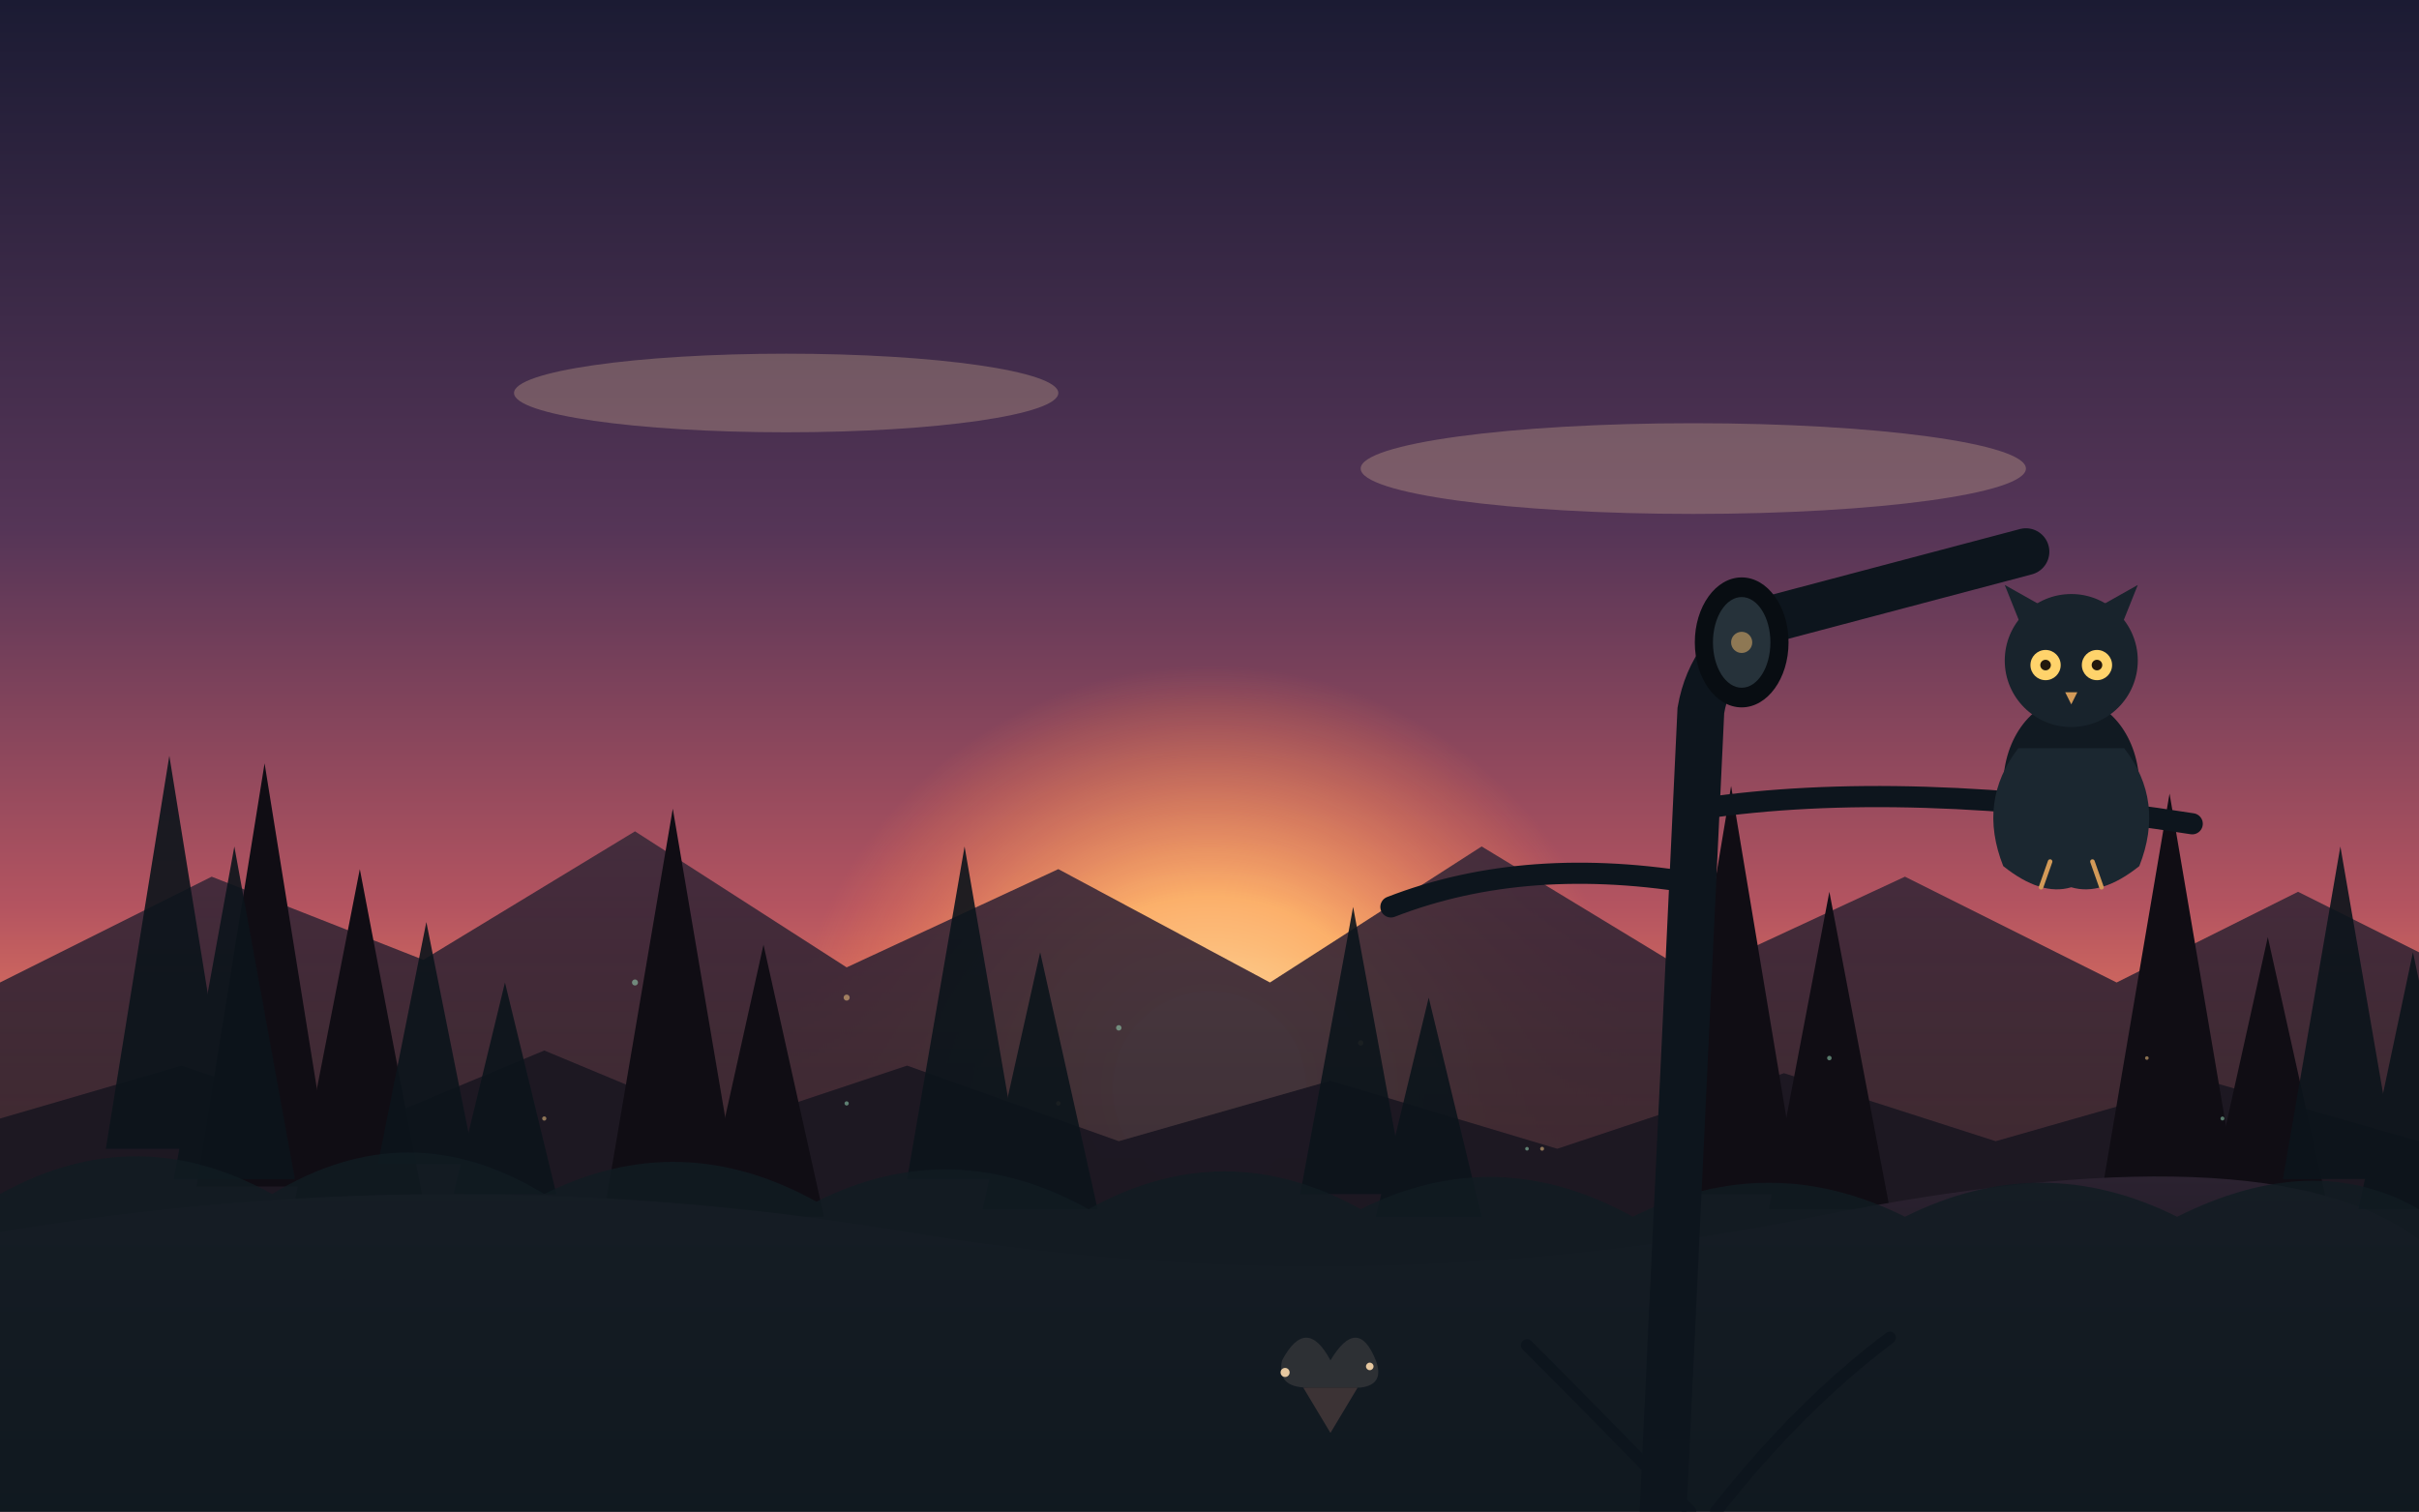
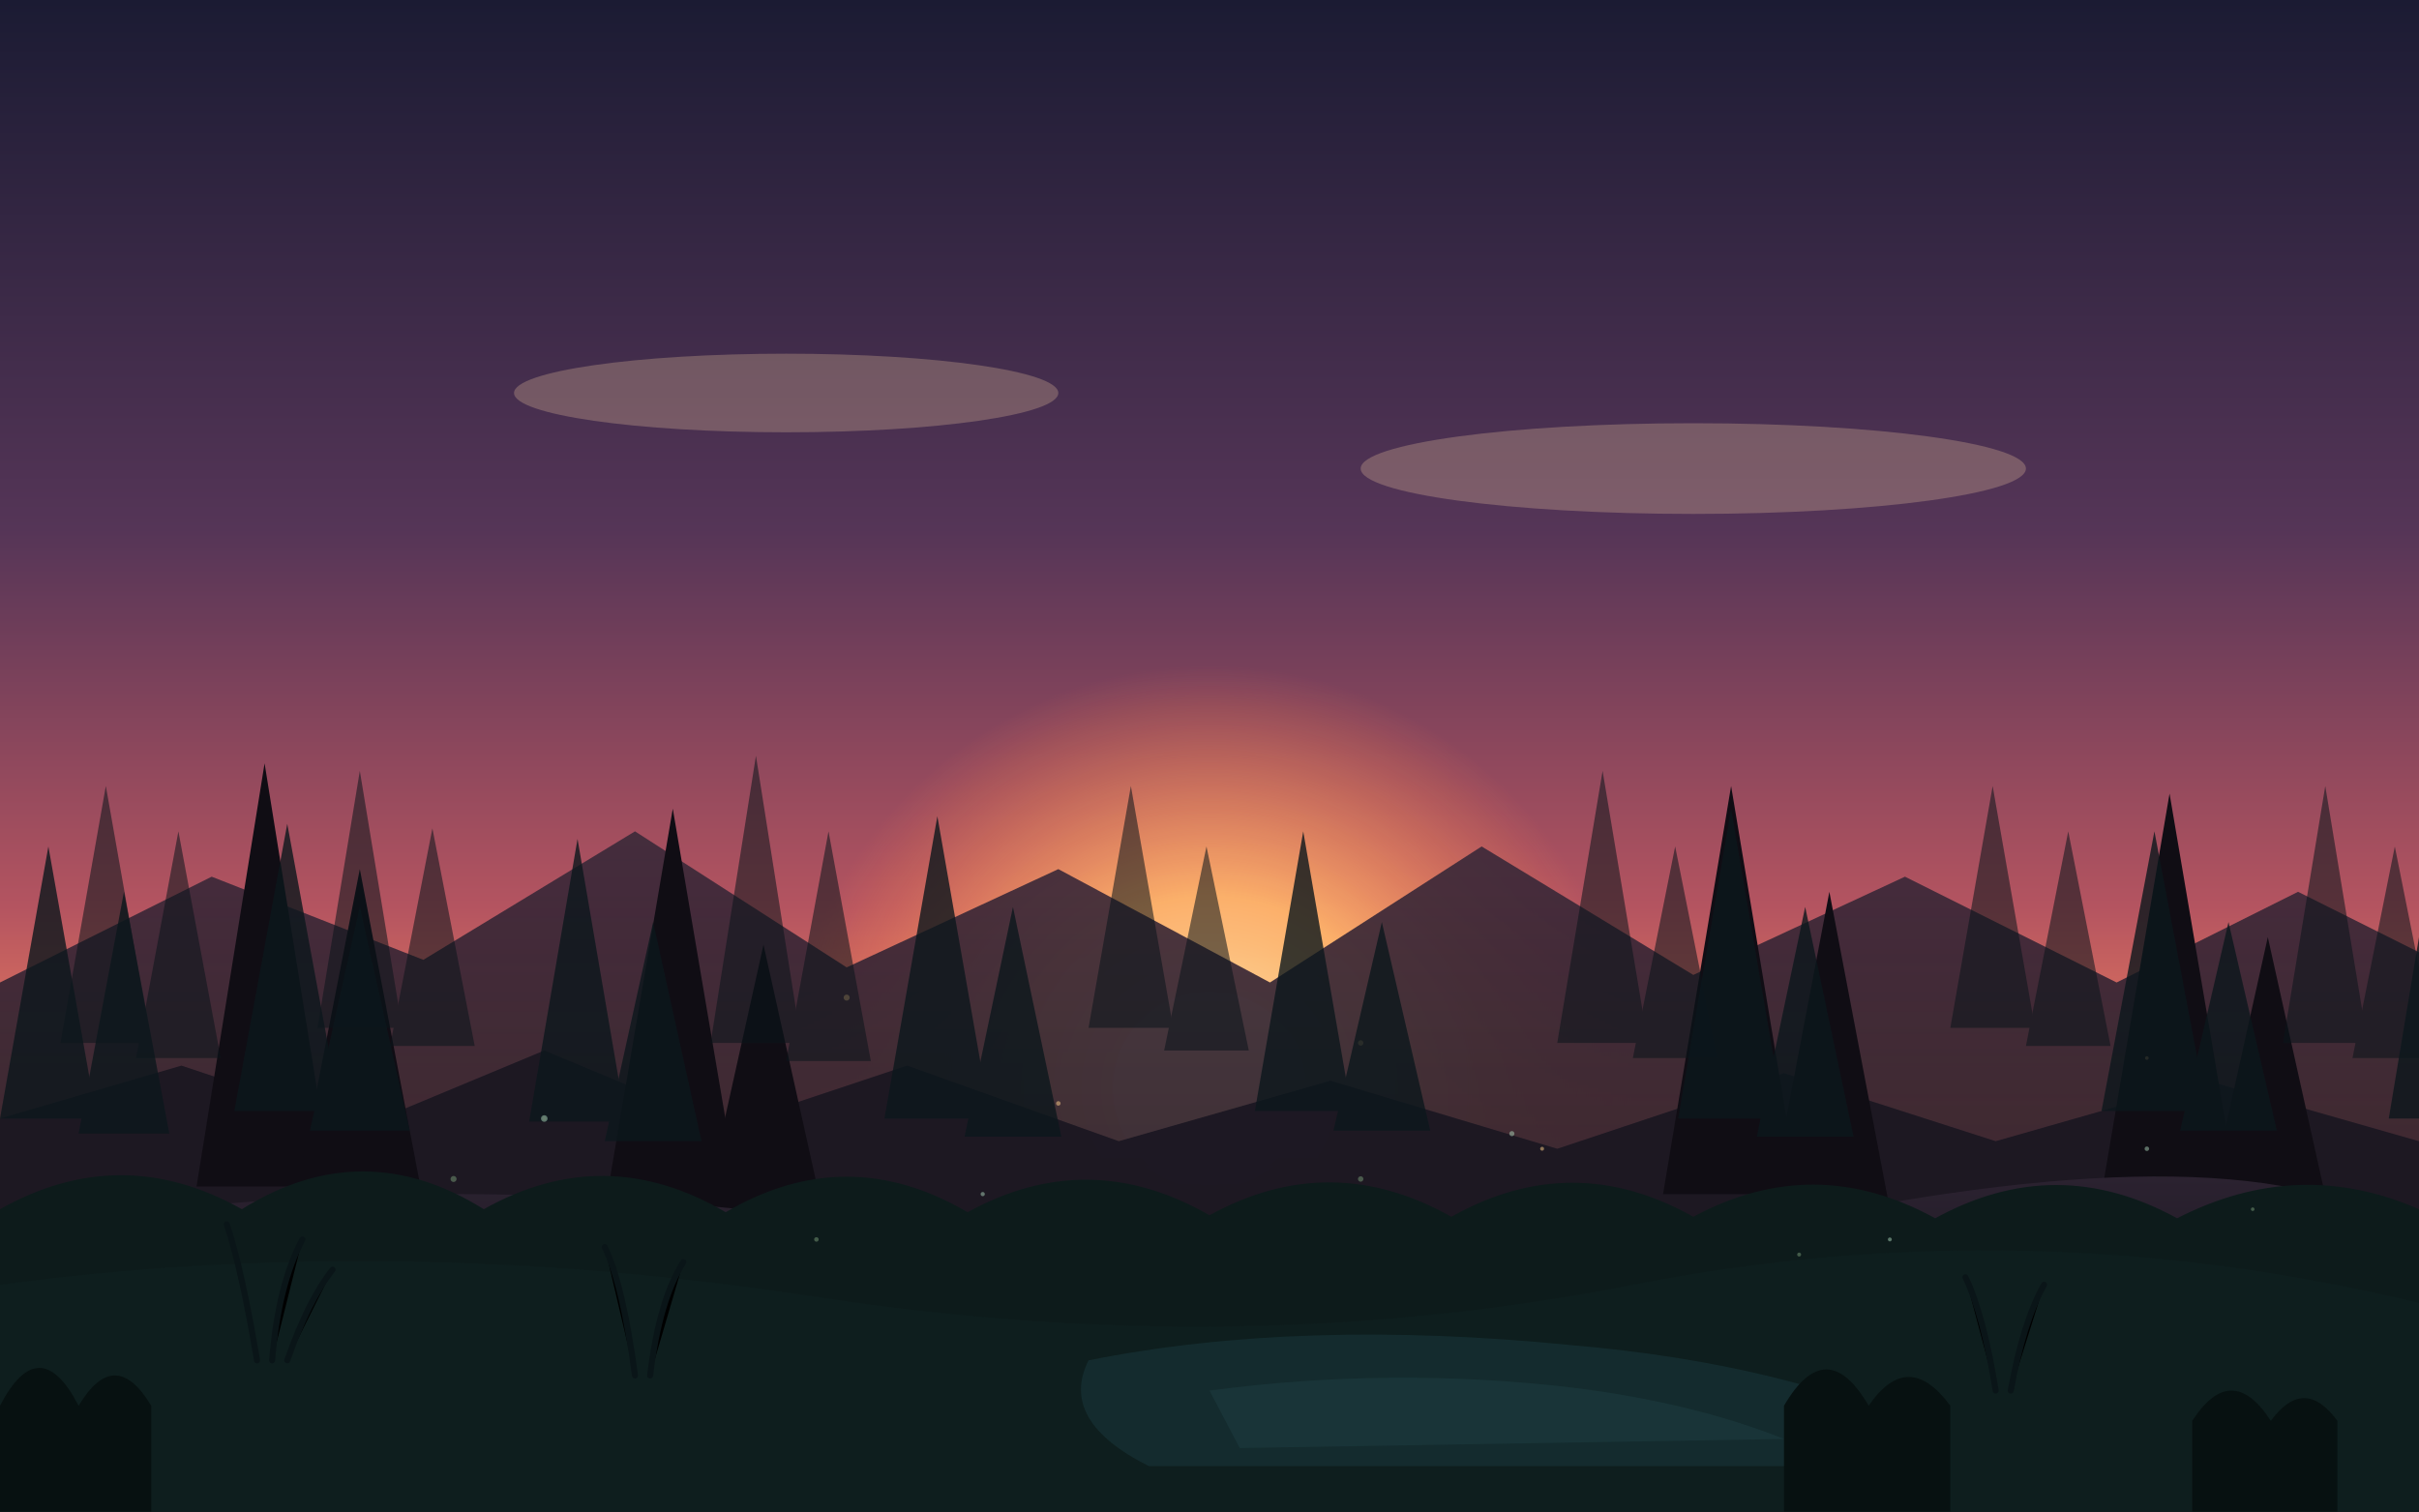
<svg xmlns="http://www.w3.org/2000/svg" viewBox="0 0 1600 1000" preserveAspectRatio="xMidYMid slice">
  <defs>
    <linearGradient id="sunsetSky" x1="0" y1="0" x2="0" y2="1">
      <stop offset="0" stop-color="#1b1b33" />
      <stop offset=".35" stop-color="#553557" />
      <stop offset=".6" stop-color="#b45460" />
      <stop offset=".76" stop-color="#ff8a5c" />
      <stop offset=".86" stop-color="#ffc07b" />
      <stop offset="1" stop-color="#3a2836" />
    </linearGradient>
    <radialGradient id="sunsetSun" cx="50%" cy="50%" r="50%">
      <stop offset="0" stop-color="#ffe7b0" />
      <stop offset=".45" stop-color="#ffb56b" />
      <stop offset="1" stop-color="#ff7a4d" stop-opacity="0" />
    </radialGradient>
    <linearGradient id="sunsetHill" x1="0" y1="0" x2="0" y2="1">
      <stop offset="0" stop-color="#3b2939" />
      <stop offset="1" stop-color="#17131f" />
    </linearGradient>
    <linearGradient id="sunsetMeadow" x1="0" y1="0" x2="0" y2="1">
      <stop offset="0" stop-color="#2b2230" />
      <stop offset="1" stop-color="#100d16" />
    </linearGradient>
  </defs>
  <rect width="1600" height="1000" fill="url(#sunsetSky)" />
  <circle cx="800" cy="720" r="280" fill="url(#sunsetSun)" opacity=".95" />
  <circle cx="800" cy="720" r="64" fill="#ffd49a" opacity=".9" />
  <g fill="#ffd9a8" opacity=".25">
    <ellipse cx="520" cy="260" rx="180" ry="26" />
    <ellipse cx="1120" cy="310" rx="220" ry="30" />
  </g>
  <path fill="url(#sunsetHill)" opacity=".9" d="M0 650 L140 580 L280 635 L420 550 L560 640 L700 575 L840 650 L980 560 L1120 645 L1260 580 L1400 650 L1520 590 L1600 630 L1600 1000 L0 1000Z" />
  <path fill="#1b1722" opacity=".95" d="M0 740 L120 705 L240 745 L360 695 L480 745 L600 705 L740 755 L880 715 L1030 760 L1180 710 L1320 755 L1460 715 L1600 755 L1600 1000 L0 1000Z" />
  <g fill="#100d14">
    <path d="M130 785 L175 505 L220 785Z" />
    <path d="M195 795 L238 575 L280 795Z" />
    <path d="M400 800 L445 535 L490 800Z" />
    <path d="M465 805 L505 625 L545 805Z" />
    <path d="M1100 790 L1145 520 L1190 790Z" />
    <path d="M1170 800 L1210 590 L1250 800Z" />
    <path d="M1390 790 L1435 525 L1480 790Z" />
    <path d="M1460 800 L1500 620 L1540 800Z" />
  </g>
  <path fill="url(#sunsetMeadow)" d="M0 815 Q300 765 600 815 T1200 805 T1600 820 L1600 1000 L0 1000Z" />
  <g fill="#ffd18a" opacity=".5">
    <circle cx="560" cy="660" r="2" />
    <circle cx="700" cy="730" r="1.5" />
    <circle cx="900" cy="690" r="1.8" />
    <circle cx="1020" cy="760" r="1.3" />
    <circle cx="360" cy="740" r="1.4" />
    <circle cx="1420" cy="700" r="1.2" />
  </g>
  <g>
-     <g fill="#0b141b" opacity=".9">
-       <path d="M70 760 L112 500 L154 760Z" />
-       <path d="M115 780 L155 560 L195 780Z" />
-       <path d="M250 770 L282 610 L314 770Z" />
-       <path d="M300 790 L334 650 L368 790Z" />
-       <path d="M600 780 L638 560 L676 780Z" />
-       <path d="M650 800 L688 630 L726 800Z" />
-       <path d="M860 790 L895 600 L930 790Z" />
-       <path d="M910 805 L945 660 L980 805Z" />
-       <path d="M1510 780 L1548 560 L1586 780Z" />
-       <path d="M1560 800 L1596 630 L1632 800Z" />
+     <g fill="#0a141a" opacity=".55">
+       <path d="M40 690 L70 520 L100 690Z" />
+       <path d="M90 700 L118 550 L146 700Z" />
+       <path d="M210 680 L238 510 L266 680Z" />
+       <path d="M258 692 L286 548 L314 692Z" />
+       <path d="M470 690 L500 500 L530 690Z" />
+       <path d="M520 702 L548 550 L576 702Z" />
+       <path d="M720 680 L748 520 L776 680Z" />
+       <path d="M770 695 L798 560 L826 695Z" />
+       <path d="M1030 690 L1060 510 L1090 690Z" />
+       <path d="M1080 700 L1108 560 L1136 700Z" />
+       <path d="M1290 680 L1318 520 L1346 680Z" />
+       <path d="M1340 692 L1368 550 L1396 692Z" />
+       <path d="M1510 690 L1538 520 L1566 690Z" />
+       <path d="M1556 700 L1584 560 L1612 700Z" />
    </g>
-     <g fill="#101c22" opacity=".8">
-       <path d="M0 790 Q90 740 180 790 Q270 735 360 790 Q450 745 540 795 Q630 750 720 800 Q810 750 900 800 Q990 755 1080 805 Q1170 760 1260 805 Q1350 760 1440 805 Q1530 760 1600 800 L1600 1000 L0 1000Z" />
-       <path d="M0 850 Q120 810 240 850 Q360 815 480 855 Q600 820 720 860 Q840 825 960 862 Q1080 830 1200 865 Q1320 830 1440 862 Q1560 835 1600 850 L1600 1000 L0 1000Z" />
+     <g fill="#0b171c" opacity=".8">
+       <path d="M0 740 L32 560 L64 740Z" />
+       <path d="M52 750 L82 590 L112 750Z" />
+       <path d="M155 735 L190 545 L225 735Z" />
+       <path d="M205 748 L238 600 L271 748Z" />
+       <path d="M350 742 L382 555 L414 742Z" />
+       <path d="M400 755 L432 610 L464 755Z" />
+       <path d="M585 740 L620 540 L655 740Z" />
+       <path d="M638 752 L670 600 L702 752Z" />
+       <path d="M830 735 L862 550 L894 735Z" />
+       <path d="M882 748 L914 610 L946 748Z" />
+       <path d="M1110 740 L1145 535 L1180 740Z" />
+       <path d="M1162 752 L1194 600 L1226 752Z" />
+       <path d="M1390 735 L1425 550 L1460 735Z" />
+       <path d="M1442 748 L1474 610 L1506 748Z" />
+       <path d="M1580 740 L1610 560 L1640 740Z" />
    </g>
-     <g>
-       <path d="M1100 1000 L1125 470 Q1132 430 1170 410 L1340 365" stroke="#0d151d" stroke-width="31" fill="none" stroke-linecap="round" />
-       <path d="M1125 535 Q1260 515 1450 545 M1125 585 Q1010 565 920 600" stroke="#0d151d" stroke-width="14" fill="none" stroke-linecap="round" />
-       <path d="M1118 1000 Q1060 940 1010 890 M1135 1000 Q1190 930 1250 885" stroke="#0d151d" stroke-width="8" fill="none" stroke-linecap="round" />
-       <ellipse cx="1152" cy="425" rx="31" ry="43" fill="#080d12" />
-       <ellipse cx="1152" cy="425" rx="19" ry="30" fill="#26323a" />
-       <circle cx="1152" cy="425" r="7" fill="#e4b06a" opacity=".55" />
-       <g transform="translate(1370 475)">
-         <ellipse cx="0" cy="45" rx="45" ry="58" fill="#111a22" />
-         <path d="M-35 20 Q-62 55 -45 98 Q-20 118 0 112 Q20 118 45 98 Q62 55 35 20Z" fill="#1b2730" />
-         <circle cx="0" cy="-38" r="44" fill="#18232c" />
-         <path d="M-32 -58 L-44 -88 L-12 -70Z M32 -58 L44 -88 L12 -70Z" fill="#18232c" />
-         <circle cx="-17" cy="-35" r="10" fill="#ffd36b" />
-         <circle cx="17" cy="-35" r="10" fill="#ffd36b" />
-         <circle cx="-17" cy="-35" r="3.5" fill="#22170d" />
-         <circle cx="17" cy="-35" r="3.5" fill="#22170d" />
-         <path d="M-4 -17 L0 -9 L4 -17Z" fill="#d39a58" />
-         <path d="M-14 95 L-20 112 M14 95 L20 112" stroke="#d39a58" stroke-width="3" stroke-linecap="round" />
-       </g>
-       <g fill="#2d3034">
-         <path d="M880 900 Q864 870 848 900 Q844 918 865 918 L900 918 Q916 916 910 900 Q898 870 880 900Z" />
-         <path d="M862 918 L880 948 L898 918Z" fill="#3c3335" />
-         <circle cx="850" cy="908" r="3" fill="#e7c8a0" />
-         <circle cx="906" cy="904" r="2.5" fill="#e7c8a0" />
-       </g>
+     <g fill="#0d1b1b">
+       <path d="M0 800 Q80 755 160 800 Q240 750 320 800 Q400 755 480 802 Q560 755 640 802 Q720 758 800 804 Q880 760 960 805 Q1040 760 1120 805 Q1200 762 1280 806 Q1360 762 1440 806 Q1520 765 1600 800 L1600 1000 L0 1000Z" />
+       <path d="M0 860 Q110 820 220 860 Q330 820 440 862 Q550 822 660 864 Q770 825 880 865 Q990 826 1100 866 Q1210 828 1320 866 Q1430 830 1540 866 Q1570 850 1600 852 L1600 1000 L0 1000Z" />
    </g>
-     <g fill="#9fe7c2" opacity=".5">
-       <circle cx="420" cy="650" r="2" />
-       <circle cx="560" cy="730" r="1.4" />
-       <circle cx="740" cy="680" r="1.8" />
-       <circle cx="1010" cy="760" r="1.2" />
-       <circle cx="1210" cy="700" r="1.5" />
-       <circle cx="1470" cy="740" r="1.3" />
+     <path fill="#0e1e1e" d="M0 850 Q260 815 540 858 T1080 850 T1600 862 L1600 1000 L0 1000Z" />
+     <path fill="#173337" opacity=".65" d="M720 900 Q860 872 1040 890 Q1180 902 1280 948 L1260 970 L760 970 Q700 940 720 900Z" />
+     <path fill="#21464a" opacity=".35" d="M800 920 Q920 904 1040 918 Q1120 928 1180 952 L820 958Z" />
+     <g fill="#071111">
+       <path d="M0 930 Q26 880 52 930 Q76 890 100 930 L100 1000 L0 1000Z" />
+       <path d="M1180 930 Q1208 882 1236 930 Q1262 892 1290 930 L1290 1000 L1180 1000Z" />
+       <path d="M1450 940 Q1476 900 1502 940 Q1524 910 1546 940 L1546 1000 L1450 1000Z" />
+     </g>
+     <g stroke="#0a1518" stroke-width="4" stroke-linecap="round">
+       <path d="M170 900 Q160 840 150 810 M180 900 Q184 850 200 820 M190 900 Q204 860 220 840" />
+       <path d="M420 910 Q412 850 400 825 M430 910 Q436 860 452 835" />
+       <path d="M1320 920 Q1312 870 1300 845 M1330 920 Q1338 875 1352 850" />
+     </g>
+     <g fill="#6f8f70" opacity=".55">
+       <circle cx="300" cy="780" r="2" />
+       <circle cx="540" cy="820" r="1.5" />
+       <circle cx="900" cy="780" r="1.8" />
+       <circle cx="1190" cy="830" r="1.3" />
+       <circle cx="1490" cy="800" r="1.2" />
+     </g>
+     <g fill="#b7e6c8" opacity=".45">
+       <circle cx="360" cy="740" r="2.2" />
+       <circle cx="650" cy="790" r="1.4" />
+       <circle cx="1000" cy="750" r="1.7" />
+       <circle cx="1250" cy="820" r="1.3" />
+       <circle cx="1420" cy="760" r="1.5" />
    </g>
  </g>
</svg>
